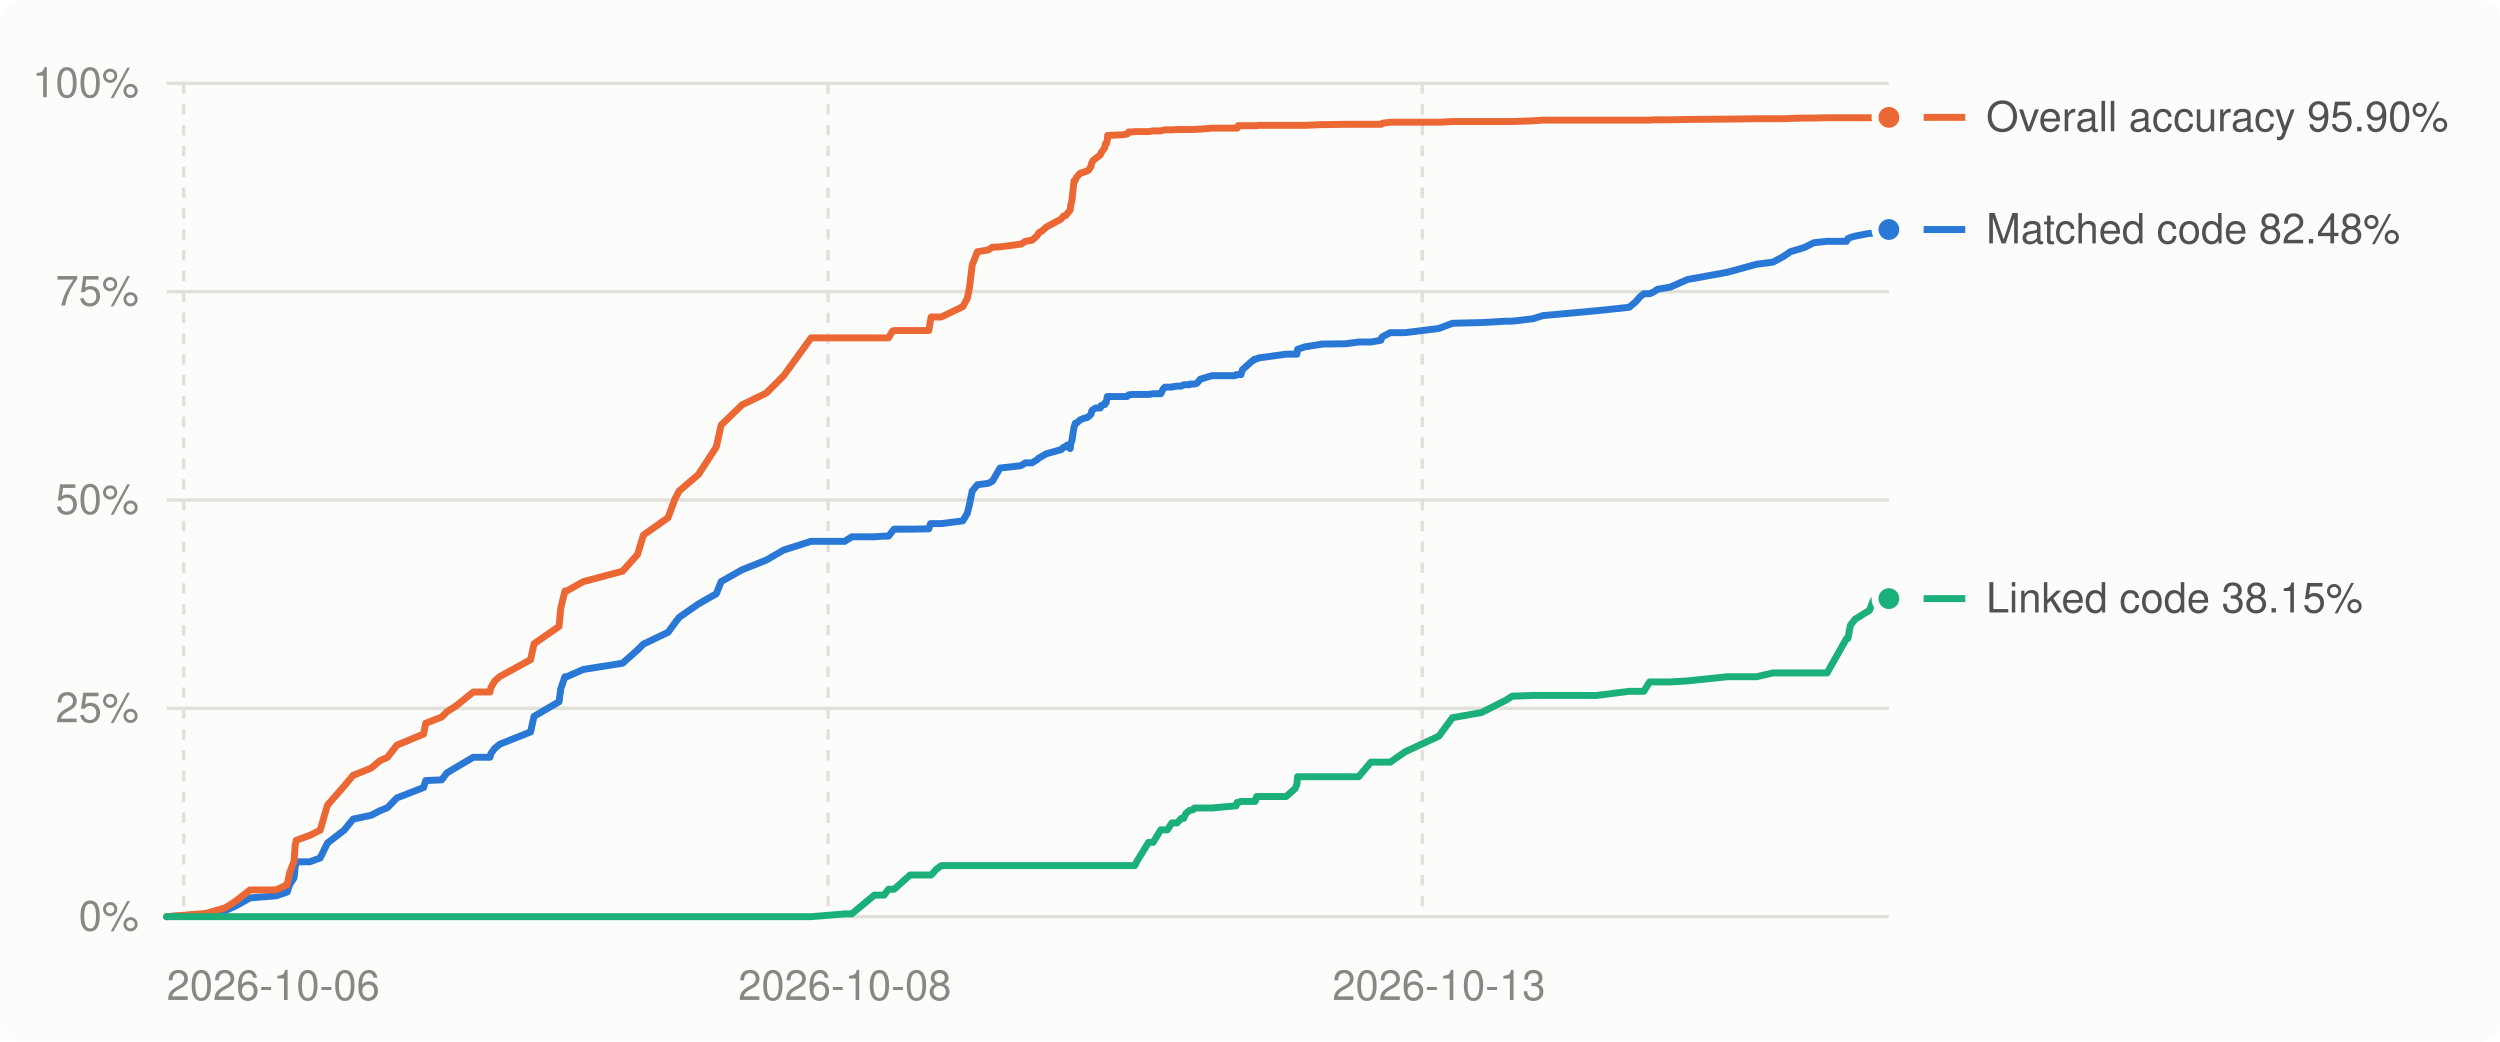
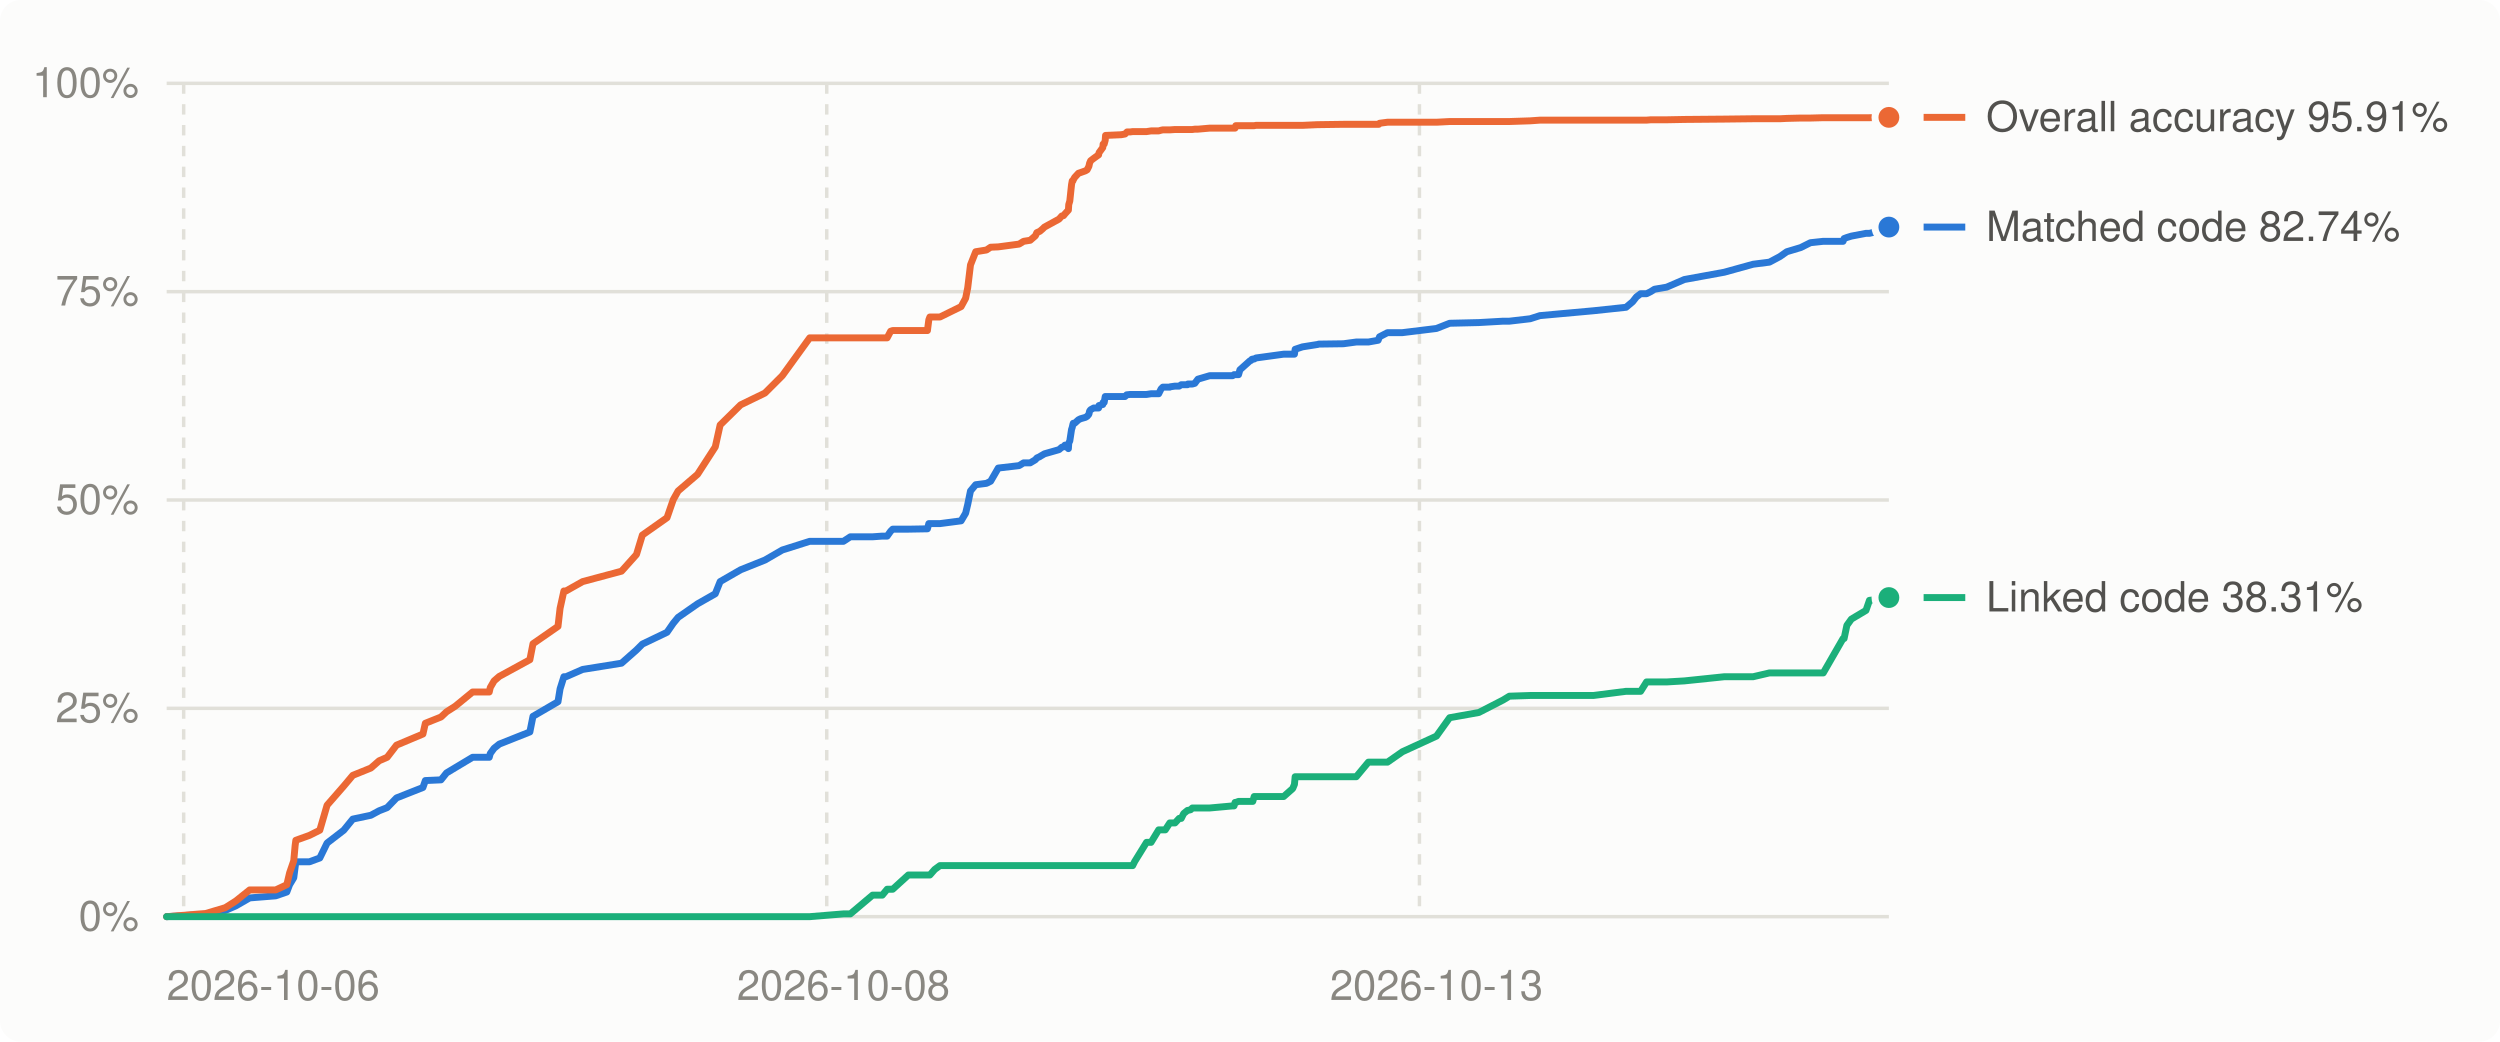
<svg xmlns="http://www.w3.org/2000/svg" viewBox="0 0 720 300" width="720" height="300" role="img" aria-label="Decompilation progress over time">
  <style>
.bg{fill:#fcfcfb}.grid{stroke:#e1e0d9}.muted{fill:#898781}.lbl{fill:#52514e}.ln0{stroke:#2a78d6}.dot0{fill:#2a78d6;stroke:#fcfcfb}.ln1{stroke:#eb6834}.dot1{fill:#eb6834;stroke:#fcfcfb}.ln2{stroke:#1baf7a}.dot2{fill:#1baf7a;stroke:#fcfcfb}
@media (prefers-color-scheme: dark){.bg{fill:#1a1a19}.grid{stroke:#2c2c2a}.muted{fill:#898781}.lbl{fill:#c3c2b7}.ln0{stroke:#3987e5}.dot0{fill:#3987e5;stroke:#1a1a19}.ln1{stroke:#d95926}.dot1{fill:#d95926;stroke:#1a1a19}.ln2{stroke:#199e70}.dot2{fill:#199e70;stroke:#1a1a19}}
text{font:12px -apple-system,BlinkMacSystemFont,'Segoe UI',Helvetica,Arial,sans-serif}
</style>
  <rect class="bg" width="720" height="300" rx="6" />
  <line x1="48" x2="544" y1="264.0" y2="264.0" class="grid" stroke-width="1" />
  <text x="40" y="268.0" class="muted" text-anchor="end">0%</text>
  <line x1="48" x2="544" y1="204.0" y2="204.0" class="grid" stroke-width="1" />
  <text x="40" y="208.0" class="muted" text-anchor="end">25%</text>
  <line x1="48" x2="544" y1="144.0" y2="144.0" class="grid" stroke-width="1" />
  <text x="40" y="148.0" class="muted" text-anchor="end">50%</text>
  <line x1="48" x2="544" y1="84.0" y2="84.0" class="grid" stroke-width="1" />
  <text x="40" y="88.0" class="muted" text-anchor="end">75%</text>
  <line x1="48" x2="544" y1="24.0" y2="24.0" class="grid" stroke-width="1" />
  <text x="40" y="28.0" class="muted" text-anchor="end">100%</text>
  <line x1="52.9" x2="52.9" y1="24" y2="264" class="grid" stroke-width="1" stroke-dasharray="3 3" />
-   <line x1="238.5" x2="238.5" y1="24" y2="264" class="grid" stroke-width="1" stroke-dasharray="3 3" />
-   <line x1="409.6" x2="409.6" y1="24" y2="264" class="grid" stroke-width="1" stroke-dasharray="3 3" />
+   <line x1="238.1" x2="238.1" y1="24" y2="264" class="grid" stroke-width="1" stroke-dasharray="3 3" />
+   <line x1="408.8" x2="408.8" y1="24" y2="264" class="grid" stroke-width="1" stroke-dasharray="3 3" />
  <text class="muted" x="48.0" y="288" text-anchor="start">2026-10-06</text>
-   <text class="muted" x="243.3" y="288" text-anchor="middle">2026-10-08</text>
-   <text class="muted" x="414.4" y="288" text-anchor="middle">2026-10-13</text>
-   <polyline points="48.0,264.0 57.7,263.4 59.2,263.3 65.0,262.2 67.9,260.9 72.0,258.6 79.5,258.0 82.7,256.9 83.4,254.8 84.7,252.8 85.0,249.7 85.3,248.2 89.2,248.2 92.2,247.1 94.3,242.8 99.1,239.1 101.7,235.9 106.9,234.8 109.4,233.5 111.6,232.6 114.3,229.8 122.0,226.8 122.6,224.8 127.2,224.6 128.7,222.6 131.2,221.1 136.3,218.1 141.1,218.1 141.4,217.0 142.5,215.5 144.0,214.3 152.8,210.8 153.8,206.3 161.0,202.1 161.5,198.4 162.7,194.9 163.2,194.9 168.0,192.8 179.3,191.0 183.6,187.2 185.3,185.5 192.4,182.1 194.3,179.5 195.6,177.8 201.2,173.9 206.3,171.0 207.7,167.5 213.7,164.1 220.7,161.3 225.7,158.4 233.6,155.9 243.3,155.9 245.3,154.6 251.8,154.6 254.6,154.4 255.9,154.4 257.0,153.0 257.5,152.4 262.1,152.4 267.5,152.3 268.0,150.8 268.2,150.8 269.6,150.8 271.1,150.8 277.3,150.0 278.6,147.8 279.2,145.3 280.0,141.4 281.5,139.6 284.6,139.2 285.8,138.6 288.0,134.8 294.1,134.1 295.3,133.3 297.2,133.3 298.7,132.4 299.2,131.9 300.0,131.5 300.1,131.4 300.8,131.0 301.3,130.7 305.6,129.5 306.3,128.8 306.9,128.7 307.3,128.2 308.2,129.2 308.4,127.6 308.7,127.0 309.2,123.7 309.3,123.1 309.6,122.2 309.7,121.9 310.0,121.9 311.1,120.9 311.8,120.6 313.2,120.2 313.6,119.9 314.2,119.3 314.4,118.4 314.7,118.0 315.6,117.5 316.9,117.5 317.1,116.8 318.2,116.5 318.3,115.9 318.6,115.9 318.9,114.2 319.0,114.2 321.3,114.2 323.5,114.2 324.6,114.2 325.1,113.7 325.1,113.7 326.1,113.6 326.8,113.6 327.4,113.6 330.8,113.6 332.1,113.4 334.3,113.4 335.0,112.0 335.5,111.5 336.2,111.5 337.5,111.5 337.6,111.4 339.0,111.2 340.2,111.2 340.9,110.8 341.5,110.8 342.6,110.8 342.7,110.6 343.6,110.6 343.8,110.6 344.0,110.6 344.7,110.4 345.7,109.2 349.0,108.2 355.7,108.2 356.0,107.9 356.3,107.9 356.6,107.9 356.9,107.9 357.4,107.9 357.8,106.5 360.7,103.9 361.0,103.8 361.2,103.5 361.5,103.4 361.9,103.4 362.4,103.1 370.4,102.0 373.0,102.0 373.5,102.0 373.7,100.6 375.8,99.9 380.2,99.2 380.5,99.1 387.6,99.0 391.3,98.5 394.8,98.5 397.7,98.0 397.8,97.5 398.1,97.0 400.4,95.8 404.7,95.8 414.4,94.6 418.3,93.1 426.7,92.9 433.8,92.5 435.5,92.5 441.5,91.8 444.3,90.9 459.7,89.5 469.2,88.5 471.1,86.9 472.3,85.5 473.4,84.6 475.1,84.6 476.4,84.0 477.4,83.3 481.0,82.7 486.0,80.5 497.5,78.4 505.9,76.1 510.6,75.5 513.6,73.9 515.6,72.5 519.6,71.3 522.4,69.9 526.2,69.5 531.8,69.5 532.2,68.7 532.9,68.4 534.3,68.0 538.4,67.2 539.5,67.2 544.0,66.1" fill="none" class="ln0" stroke-width="2" stroke-linejoin="round" stroke-linecap="round" />
-   <polyline points="48.0,264.0 57.7,263.2 59.2,263.1 65.0,261.4 67.9,259.5 72.0,256.3 79.5,256.3 82.7,254.8 83.4,251.4 84.7,247.9 85.0,243.5 85.3,242.0 89.2,240.6 92.2,239.1 94.3,231.9 99.1,226.4 101.7,223.3 106.9,221.2 109.4,219.1 111.6,218.1 114.3,214.6 122.0,211.4 122.6,208.3 127.2,206.5 128.7,205.0 131.2,203.4 136.3,199.3 141.1,199.3 141.4,198.0 142.5,196.1 144.0,194.8 152.8,190.0 153.8,185.4 161.0,180.4 161.5,175.2 162.7,170.2 163.2,170.2 168.0,167.5 179.3,164.5 183.6,159.7 185.3,154.1 192.4,149.1 194.3,143.9 195.6,141.4 201.2,136.6 206.3,128.7 207.7,122.4 213.7,116.6 220.7,113.2 225.7,108.2 233.6,97.3 243.3,97.3 245.3,97.3 251.8,97.3 254.6,97.3 255.9,97.3 257.0,95.4 257.5,95.2 262.1,95.2 267.5,95.2 268.0,92.1 268.2,91.3 269.6,91.3 271.1,91.3 277.3,88.3 278.6,85.9 279.2,82.9 280.0,76.3 281.5,72.5 284.6,72.0 285.8,71.2 288.0,71.1 294.1,70.3 295.3,69.5 297.2,69.2 298.7,67.9 299.2,67.0 300.0,66.6 300.1,66.5 300.8,65.9 301.3,65.4 305.6,63.1 306.3,62.2 306.9,62.1 307.3,61.6 308.2,60.5 308.4,58.9 308.7,57.9 309.2,53.2 309.3,52.1 309.6,52.1 309.7,51.8 310.0,51.1 311.1,49.9 311.8,49.7 313.2,49.2 313.6,48.9 314.2,47.9 314.4,47.0 314.7,46.3 315.6,45.6 316.9,44.6 317.1,44.0 318.2,42.5 318.3,41.5 318.6,41.5 318.9,40.4 319.0,39.0 321.3,38.9 323.5,38.8 324.6,38.6 325.1,38.1 325.1,38.0 326.1,38.0 326.8,37.9 327.4,37.9 330.8,37.9 332.1,37.7 334.3,37.7 335.0,37.5 335.5,37.4 336.2,37.4 337.5,37.4 337.6,37.4 339.0,37.3 340.2,37.3 340.9,37.3 341.5,37.3 342.6,37.3 342.7,37.3 343.6,37.3 343.8,37.3 344.0,37.3 344.7,37.2 345.7,37.2 349.0,36.9 355.7,36.9 356.0,36.9 356.3,36.9 356.6,36.2 356.9,36.2 357.4,36.2 357.8,36.2 360.7,36.2 361.0,36.2 361.2,36.2 361.5,36.2 361.9,36.2 362.4,36.1 370.4,36.1 373.0,36.1 373.5,36.1 373.7,36.1 375.8,36.1 380.2,35.9 380.5,35.9 387.6,35.8 391.3,35.8 394.8,35.8 397.7,35.8 397.8,35.8 398.1,35.5 400.4,35.2 404.7,35.2 414.4,35.2 418.3,35.0 426.7,35.0 433.8,35.0 435.5,35.0 441.5,34.8 444.3,34.6 459.7,34.6 469.2,34.6 471.1,34.6 472.3,34.6 473.4,34.6 475.1,34.6 476.4,34.5 477.4,34.5 481.0,34.5 486.0,34.4 497.5,34.3 505.9,34.2 510.6,34.2 513.6,34.2 515.6,34.1 519.6,34.0 522.4,34.0 526.2,33.9 531.8,33.9 532.2,33.9 532.9,33.9 534.3,33.9 538.4,33.9 539.5,33.9 544.0,33.8" fill="none" class="ln1" stroke-width="2" stroke-linejoin="round" stroke-linecap="round" />
-   <polyline points="48.0,264.0 57.7,264.0 59.2,264.0 65.0,264.0 67.9,264.0 72.0,264.0 79.5,264.0 82.7,264.0 83.4,264.0 84.7,264.0 85.0,264.0 85.3,264.0 89.2,264.0 92.2,264.0 94.3,264.0 99.1,264.0 101.7,264.0 106.9,264.0 109.4,264.0 111.6,264.0 114.3,264.0 122.0,264.0 122.6,264.0 127.2,264.0 128.7,264.0 131.2,264.0 136.3,264.0 141.1,264.0 141.4,264.0 142.5,264.0 144.0,264.0 152.8,264.0 153.8,264.0 161.0,264.0 161.5,264.0 162.7,264.0 163.2,264.0 168.0,264.0 179.3,264.0 183.6,264.0 185.3,264.0 192.4,264.0 194.3,264.0 195.6,264.0 201.2,264.0 206.3,264.0 207.7,264.0 213.7,264.0 220.7,264.0 225.7,264.0 233.6,264.0 243.3,263.2 245.3,263.2 251.8,257.8 254.6,257.8 255.9,256.1 257.0,256.1 257.5,256.1 262.1,252.0 267.5,252.0 268.0,252.0 268.2,252.0 269.6,250.4 271.1,249.3 277.3,249.3 278.6,249.3 279.2,249.3 280.0,249.3 281.5,249.3 284.6,249.3 285.8,249.3 288.0,249.3 294.1,249.3 295.3,249.3 297.2,249.3 298.7,249.3 299.2,249.3 300.0,249.3 300.1,249.3 300.8,249.3 301.3,249.3 305.6,249.3 306.3,249.3 306.9,249.3 307.3,249.3 308.2,249.3 308.4,249.3 308.7,249.3 309.2,249.3 309.3,249.3 309.6,249.3 309.7,249.3 310.0,249.3 311.1,249.3 311.8,249.3 313.2,249.3 313.6,249.3 314.2,249.3 314.4,249.3 314.7,249.3 315.6,249.3 316.9,249.3 317.1,249.3 318.2,249.3 318.3,249.3 318.6,249.3 318.9,249.3 319.0,249.3 321.3,249.3 323.5,249.3 324.6,249.3 325.1,249.3 325.1,249.3 326.1,249.3 326.8,249.3 327.4,248.1 330.8,242.6 332.1,242.6 334.3,239.0 335.0,239.0 335.5,239.0 336.2,239.0 337.5,237.0 337.6,237.0 339.0,237.0 340.2,235.7 340.9,235.7 341.5,234.3 342.6,233.4 342.7,233.4 343.6,233.2 343.8,232.9 344.0,232.7 344.7,232.7 345.7,232.7 349.0,232.7 355.7,232.1 356.0,232.1 356.3,231.1 356.6,231.1 356.9,231.0 357.4,230.8 357.8,230.8 360.7,230.8 361.0,230.8 361.2,230.8 361.5,230.8 361.9,229.4 362.4,229.4 370.4,229.4 373.0,227.1 373.5,225.9 373.7,223.7 375.8,223.7 380.2,223.7 380.5,223.7 387.6,223.7 391.3,223.7 394.8,219.5 397.7,219.5 397.8,219.5 398.1,219.5 400.4,219.5 404.7,216.5 414.4,212.0 418.3,206.7 426.7,205.2 433.8,201.6 435.5,200.5 441.5,200.3 444.3,200.3 459.7,200.3 469.2,199.1 471.1,199.1 472.3,199.1 473.4,199.1 475.1,196.4 476.4,196.4 477.4,196.4 481.0,196.4 486.0,196.1 497.5,194.9 505.9,194.9 510.6,193.8 513.6,193.8 515.6,193.8 519.6,193.8 522.4,193.8 526.2,193.8 531.8,183.9 532.2,183.9 532.9,180.1 534.3,178.3 538.4,175.8 539.5,172.9 544.0,172.4" fill="none" class="ln2" stroke-width="2" stroke-linejoin="round" stroke-linecap="round" />
-   <circle cx="544.0" cy="66.1" r="4" class="dot0" stroke-width="2" />
+   <text class="muted" x="242.9" y="288" text-anchor="middle">2026-10-08</text>
+   <text class="muted" x="413.7" y="288" text-anchor="middle">2026-10-13</text>
+   <polyline points="48.0,264.0 57.7,263.4 59.2,263.3 64.9,262.2 67.9,260.9 71.9,258.6 79.4,258.0 82.6,256.9 83.4,254.8 84.6,252.8 85.0,249.7 85.2,248.2 89.1,248.2 92.1,247.1 94.2,242.8 99.0,239.1 101.6,235.9 106.8,234.8 109.2,233.5 111.5,232.6 114.2,229.8 121.8,226.8 122.5,224.8 127.0,224.6 128.6,222.6 131.1,221.1 136.1,218.1 140.9,218.1 141.2,217.0 142.3,215.5 143.8,214.3 152.6,210.8 153.5,206.3 160.7,202.1 161.3,198.4 162.4,194.9 163.0,194.9 167.8,192.8 179.0,191.0 183.3,187.2 185.0,185.5 192.1,182.1 193.9,179.5 195.3,177.8 200.9,173.9 206.0,171.0 207.4,167.5 213.3,164.1 220.3,161.3 225.3,158.4 233.2,155.9 242.9,155.9 244.9,154.6 251.3,154.6 254.1,154.4 255.5,154.4 256.5,153.0 257.1,152.4 261.6,152.4 267.1,152.3 267.5,150.8 267.8,150.8 269.2,150.8 270.7,150.8 276.8,150.0 278.1,147.8 278.7,145.3 279.5,141.4 281.0,139.6 284.1,139.2 285.3,138.6 287.5,134.8 293.5,134.1 294.8,133.3 296.7,133.3 298.2,132.4 298.6,131.9 299.5,131.5 299.6,131.4 300.3,131.0 300.8,130.7 305.0,129.5 305.8,128.8 306.3,128.7 306.7,128.2 307.7,129.2 307.8,127.6 308.1,127.0 308.6,123.7 308.8,123.1 309.0,122.2 309.1,121.9 309.5,121.9 310.6,120.9 311.2,120.6 312.6,120.2 313.1,119.9 313.6,119.3 313.8,118.4 314.1,118.0 315.0,117.5 316.4,117.5 316.5,116.8 317.6,116.5 317.7,115.9 318.0,115.9 318.3,114.2 318.4,114.2 320.7,114.2 322.9,114.2 324.0,114.2 324.5,113.7 324.6,113.7 325.5,113.6 326.2,113.6 326.8,113.6 330.2,113.6 331.5,113.4 333.7,113.4 334.4,112.0 334.9,111.5 335.6,111.5 336.9,111.5 337.0,111.4 338.4,111.2 339.6,111.2 340.2,110.8 340.9,110.8 342.0,110.8 342.1,110.6 342.9,110.6 343.2,110.6 343.4,110.6 344.1,110.4 345.0,109.2 348.4,108.2 355.0,108.2 355.4,107.9 355.7,107.9 355.9,107.9 356.2,107.9 356.7,107.9 357.1,106.5 360.0,103.9 360.3,103.8 360.5,103.5 360.8,103.4 361.2,103.4 361.7,103.1 369.7,102.0 372.3,102.0 372.8,102.0 373.0,100.6 375.1,99.9 379.5,99.2 379.8,99.1 386.9,99.0 390.6,98.5 394.1,98.5 396.9,98.0 397.1,97.5 397.3,97.0 399.6,95.8 403.9,95.8 413.7,94.6 417.5,93.1 425.9,92.9 432.9,92.5 434.7,92.5 440.7,91.8 443.5,90.9 458.9,89.5 468.3,88.5 470.2,86.9 471.3,85.5 472.5,84.6 474.2,84.6 475.4,84.0 476.5,83.3 480.0,82.7 485.1,80.5 496.6,78.4 504.9,76.1 509.6,75.5 512.6,73.9 514.6,72.5 518.6,71.3 521.4,69.9 525.1,69.5 530.8,69.5 531.1,68.7 531.9,68.4 533.2,68.0 537.4,67.2 538.4,67.2 542.9,66.1 544.0,65.4" fill="none" class="ln0" stroke-width="2" stroke-linejoin="round" stroke-linecap="round" />
+   <polyline points="48.0,264.0 57.7,263.2 59.2,263.1 64.9,261.4 67.9,259.5 71.9,256.3 79.4,256.3 82.6,254.8 83.4,251.4 84.6,247.9 85.0,243.5 85.2,242.0 89.1,240.6 92.1,239.1 94.2,231.9 99.0,226.4 101.6,223.3 106.8,221.2 109.2,219.1 111.5,218.1 114.2,214.6 121.8,211.4 122.5,208.3 127.0,206.5 128.6,205.0 131.1,203.4 136.1,199.3 140.9,199.3 141.2,198.0 142.3,196.1 143.8,194.8 152.6,190.0 153.5,185.4 160.7,180.4 161.3,175.2 162.4,170.2 163.0,170.2 167.8,167.5 179.0,164.5 183.3,159.7 185.0,154.1 192.1,149.1 193.9,143.9 195.3,141.4 200.9,136.6 206.0,128.7 207.4,122.4 213.3,116.6 220.3,113.2 225.3,108.2 233.2,97.3 242.9,97.3 244.9,97.3 251.3,97.3 254.1,97.3 255.5,97.3 256.5,95.4 257.1,95.2 261.6,95.2 267.1,95.2 267.5,92.1 267.8,91.3 269.2,91.3 270.7,91.3 276.8,88.3 278.1,85.9 278.7,82.9 279.5,76.3 281.0,72.5 284.1,72.0 285.3,71.2 287.5,71.1 293.5,70.3 294.8,69.5 296.7,69.2 298.2,67.9 298.6,67.0 299.5,66.6 299.6,66.5 300.3,65.9 300.8,65.4 305.0,63.1 305.8,62.2 306.3,62.1 306.7,61.6 307.7,60.5 307.8,58.9 308.1,57.9 308.6,53.2 308.8,52.1 309.0,52.1 309.1,51.8 309.5,51.1 310.6,49.9 311.2,49.7 312.6,49.2 313.1,48.9 313.6,47.9 313.8,47.0 314.1,46.3 315.0,45.6 316.4,44.6 316.5,44.0 317.6,42.5 317.7,41.5 318.0,41.5 318.3,40.4 318.4,39.0 320.7,38.9 322.9,38.8 324.0,38.6 324.5,38.1 324.6,38.0 325.5,38.0 326.2,37.9 326.8,37.9 330.2,37.9 331.5,37.7 333.7,37.7 334.4,37.5 334.9,37.4 335.6,37.4 336.9,37.4 337.0,37.4 338.4,37.3 339.6,37.3 340.2,37.3 340.9,37.3 342.0,37.3 342.1,37.3 342.9,37.3 343.2,37.3 343.4,37.3 344.1,37.2 345.0,37.2 348.4,36.9 355.0,36.9 355.4,36.9 355.7,36.9 355.9,36.2 356.2,36.2 356.7,36.2 357.1,36.2 360.0,36.2 360.3,36.2 360.5,36.2 360.8,36.2 361.2,36.2 361.7,36.1 369.7,36.1 372.3,36.1 372.8,36.1 373.0,36.1 375.1,36.1 379.5,35.9 379.8,35.9 386.9,35.8 390.6,35.8 394.1,35.8 396.9,35.8 397.1,35.8 397.3,35.5 399.6,35.2 403.9,35.2 413.7,35.2 417.5,35.0 425.9,35.0 432.9,35.0 434.7,35.0 440.7,34.8 443.5,34.6 458.9,34.6 468.3,34.6 470.2,34.6 471.3,34.6 472.5,34.6 474.2,34.6 475.4,34.5 476.5,34.5 480.0,34.5 485.1,34.4 496.6,34.3 504.9,34.2 509.6,34.2 512.6,34.2 514.6,34.1 518.6,34.0 521.4,34.0 525.1,33.9 530.8,33.9 531.1,33.9 531.9,33.9 533.2,33.9 537.4,33.9 538.4,33.9 542.9,33.8 544.0,33.8" fill="none" class="ln1" stroke-width="2" stroke-linejoin="round" stroke-linecap="round" />
+   <polyline points="48.0,264.0 57.7,264.0 59.2,264.0 64.9,264.0 67.9,264.0 71.9,264.0 79.4,264.0 82.6,264.0 83.4,264.0 84.6,264.0 85.0,264.0 85.2,264.0 89.1,264.0 92.1,264.0 94.2,264.0 99.0,264.0 101.6,264.0 106.8,264.0 109.2,264.0 111.5,264.0 114.2,264.0 121.8,264.0 122.5,264.0 127.0,264.0 128.6,264.0 131.1,264.0 136.1,264.0 140.9,264.0 141.2,264.0 142.3,264.0 143.8,264.0 152.6,264.0 153.5,264.0 160.7,264.0 161.3,264.0 162.4,264.0 163.0,264.0 167.8,264.0 179.0,264.0 183.3,264.0 185.0,264.0 192.1,264.0 193.9,264.0 195.3,264.0 200.9,264.0 206.0,264.0 207.4,264.0 213.3,264.0 220.3,264.0 225.3,264.0 233.2,264.0 242.9,263.2 244.9,263.2 251.3,257.8 254.1,257.8 255.5,256.1 256.5,256.1 257.1,256.1 261.6,252.0 267.1,252.0 267.5,252.0 267.8,252.0 269.2,250.4 270.7,249.3 276.8,249.3 278.1,249.3 278.7,249.3 279.5,249.3 281.0,249.3 284.1,249.3 285.3,249.3 287.5,249.3 293.5,249.3 294.8,249.3 296.7,249.3 298.2,249.3 298.6,249.3 299.5,249.3 299.6,249.3 300.3,249.3 300.8,249.3 305.0,249.3 305.8,249.3 306.3,249.3 306.7,249.3 307.7,249.3 307.8,249.3 308.1,249.3 308.6,249.3 308.8,249.3 309.0,249.3 309.1,249.3 309.5,249.3 310.6,249.3 311.2,249.3 312.6,249.3 313.1,249.3 313.6,249.3 313.8,249.3 314.1,249.3 315.0,249.3 316.4,249.3 316.5,249.3 317.6,249.3 317.7,249.3 318.0,249.3 318.3,249.3 318.4,249.3 320.7,249.3 322.9,249.3 324.0,249.3 324.5,249.3 324.6,249.3 325.5,249.3 326.2,249.3 326.8,248.1 330.2,242.6 331.5,242.6 333.7,239.0 334.4,239.0 334.9,239.0 335.6,239.0 336.9,237.0 337.0,237.0 338.4,237.0 339.6,235.7 340.2,235.7 340.9,234.3 342.0,233.4 342.1,233.4 342.9,233.2 343.2,232.9 343.4,232.7 344.1,232.7 345.0,232.7 348.4,232.7 355.0,232.1 355.4,232.1 355.7,231.1 355.9,231.1 356.2,231.0 356.7,230.8 357.1,230.8 360.0,230.8 360.3,230.8 360.5,230.8 360.8,230.8 361.2,229.4 361.7,229.4 369.7,229.4 372.3,227.1 372.8,225.9 373.0,223.7 375.1,223.7 379.5,223.7 379.8,223.7 386.9,223.7 390.6,223.7 394.1,219.5 396.9,219.5 397.1,219.5 397.3,219.5 399.6,219.5 403.9,216.5 413.7,212.0 417.5,206.7 425.9,205.2 432.9,201.6 434.7,200.5 440.7,200.3 443.5,200.3 458.9,200.3 468.3,199.1 470.2,199.1 471.3,199.1 472.5,199.1 474.2,196.4 475.4,196.4 476.5,196.4 480.0,196.4 485.1,196.1 496.6,194.9 504.9,194.9 509.6,193.8 512.6,193.8 514.6,193.8 518.6,193.8 521.4,193.8 525.1,193.8 530.8,183.9 531.1,183.9 531.9,180.1 533.2,178.3 537.4,175.8 538.4,172.9 542.9,172.4 544.0,172.1" fill="none" class="ln2" stroke-width="2" stroke-linejoin="round" stroke-linecap="round" />
+   <circle cx="544.0" cy="65.4" r="4" class="dot0" stroke-width="2" />
  <circle cx="544.0" cy="33.8" r="4" class="dot1" stroke-width="2" />
-   <circle cx="544.0" cy="172.4" r="4" class="dot2" stroke-width="2" />
-   <line x1="554" x2="566" y1="172.4" y2="172.4" class="ln2" stroke-width="2" />
-   <text class="lbl" x="572" y="176.4">Linked code 38.15%</text>
-   <line x1="554" x2="566" y1="66.1" y2="66.1" class="ln0" stroke-width="2" />
-   <text class="lbl" x="572" y="70.1">Matched code 82.48%</text>
+   <circle cx="544.0" cy="172.1" r="4" class="dot2" stroke-width="2" />
+   <line x1="554" x2="566" y1="172.1" y2="172.1" class="ln2" stroke-width="2" />
+   <text class="lbl" x="572" y="176.1">Linked code 38.31%</text>
+   <line x1="554" x2="566" y1="65.4" y2="65.4" class="ln0" stroke-width="2" />
+   <text class="lbl" x="572" y="69.4">Matched code 82.74%</text>
  <line x1="554" x2="566" y1="33.8" y2="33.8" class="ln1" stroke-width="2" />
-   <text class="lbl" x="572" y="37.8">Overall accuracy 95.90%</text>
+   <text class="lbl" x="572" y="37.8">Overall accuracy 95.91%</text>
</svg>
